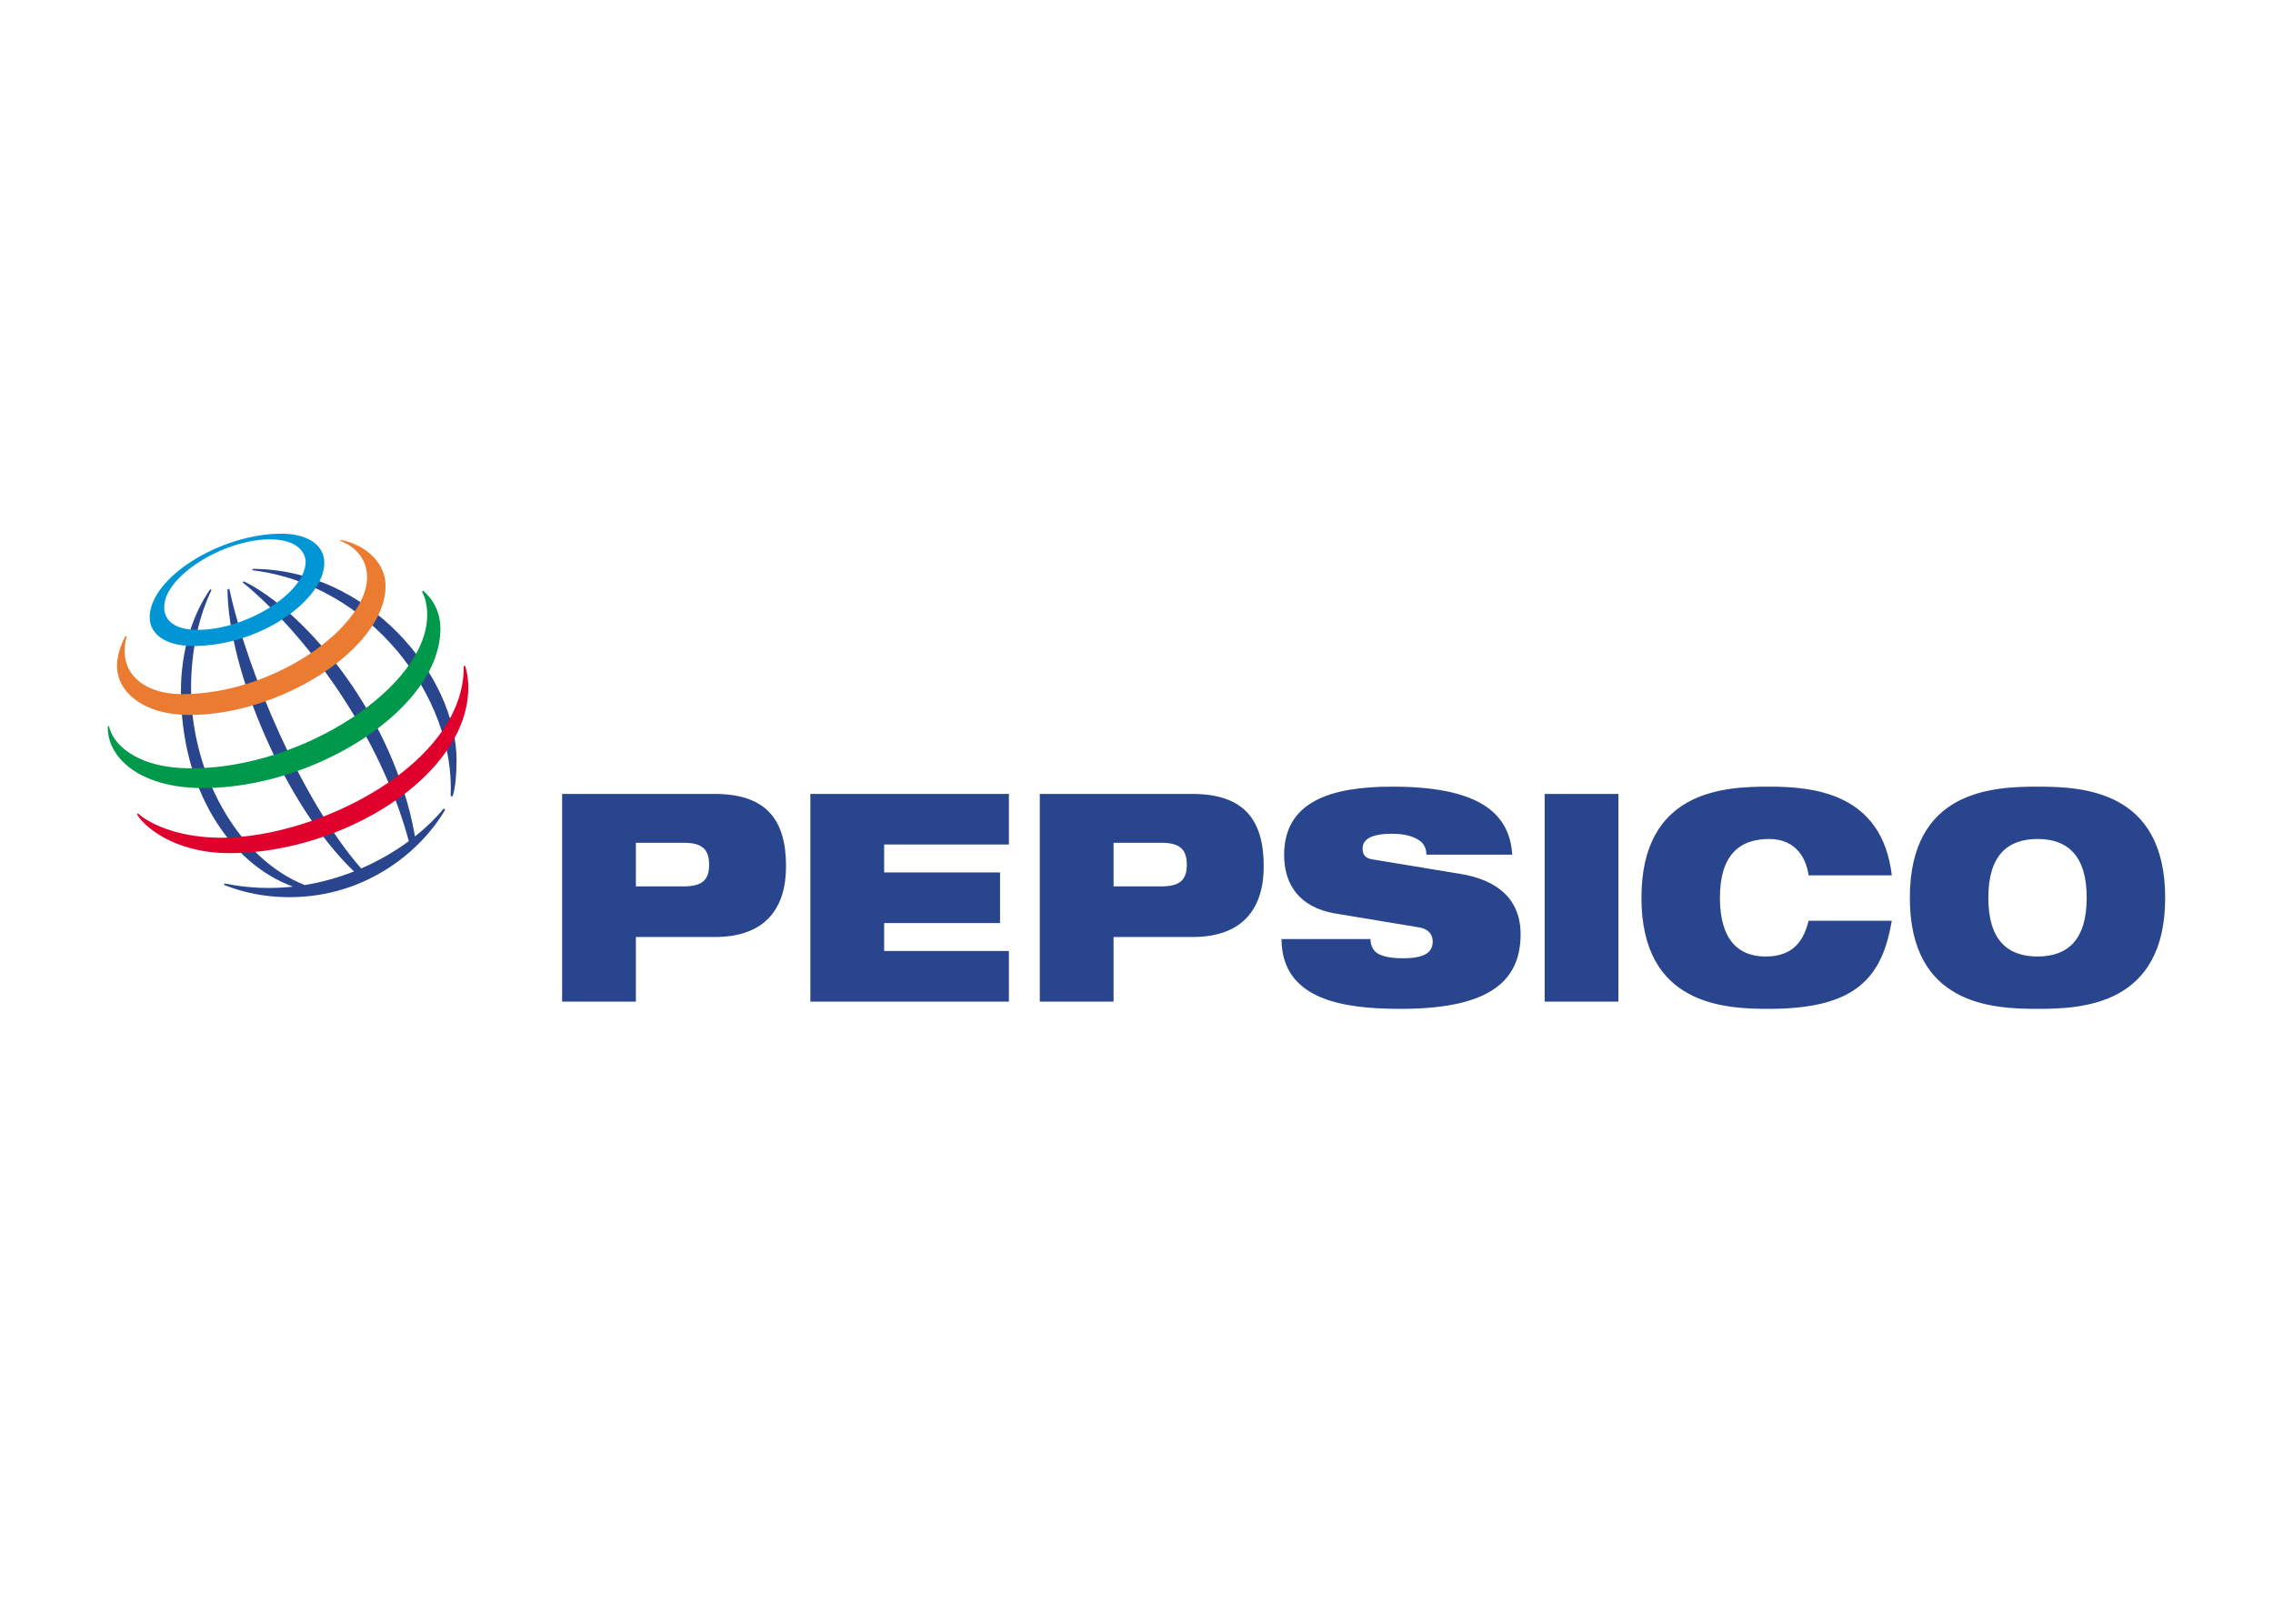
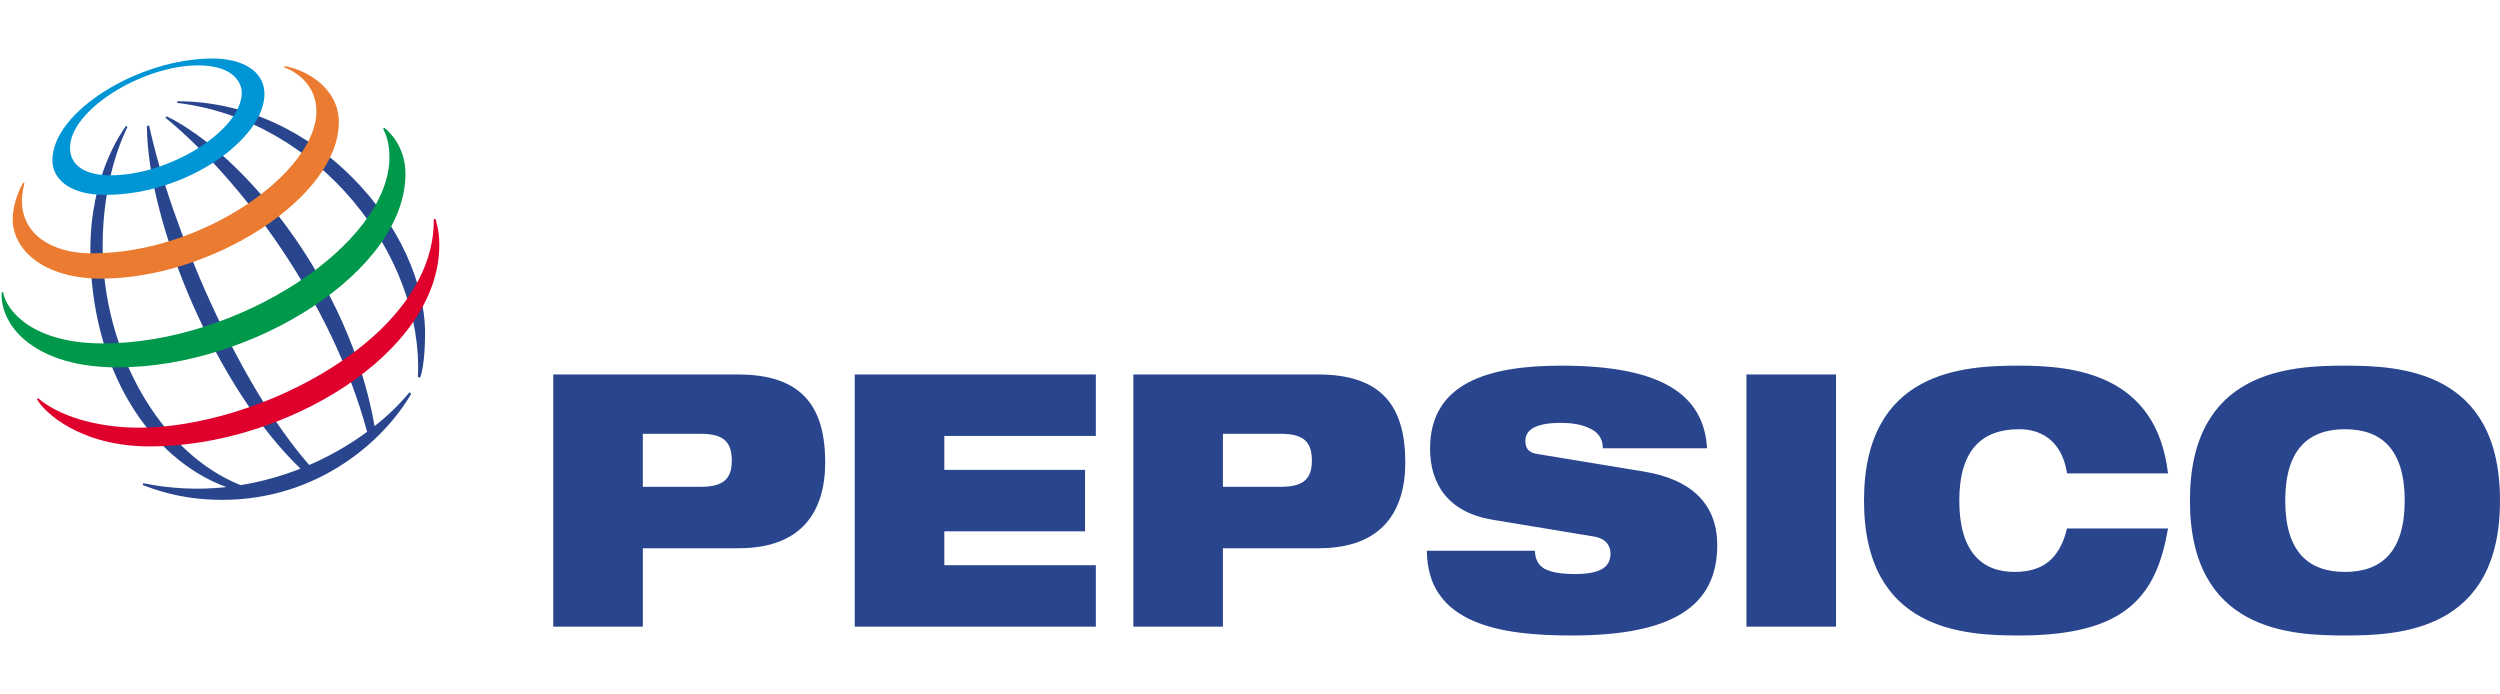
- <svg xmlns="http://www.w3.org/2000/svg" clip-rule="evenodd" fill-rule="evenodd" viewBox="0 0 560 400">
-   <path d="m156.662 207.611h11.731c4.577 0 6.317 1.579 6.317 5.447 0 3.725-1.741 5.303-6.317 5.303h-11.731zm-18.173 39.126h18.174v-15.91h19.467c12.888 0 17.528-7.592 17.528-17.408 0-11.395-4.771-17.843-17.66-17.843h-37.509zm61.163-51.161h48.914v12.465h-30.74v6.879h28.552v12.471h-28.552v6.878h30.74v12.468h-48.914zm74.695 12.035h11.73c4.576 0 6.318 1.579 6.318 5.447 0 3.725-1.742 5.303-6.318 5.303h-11.73zm-18.174 39.126h18.174v-15.91h19.463c12.892 0 17.534-7.592 17.534-17.408 0-11.395-4.772-17.843-17.663-17.843h-37.508zm72.762-21.712c-8.893-1.507-12.564-7.239-12.564-14.403 0-13.258 11.666-16.837 26.615-16.837 20.492 0 28.936 5.945 29.581 16.766h-21.14c0-2.078-1.096-3.371-2.768-4.086-1.612-.787-3.673-1.073-5.673-1.073-5.414 0-7.281 1.503-7.281 3.655 0 1.43.577 2.365 2.382 2.65l21.719 3.582c9.153 1.504 14.825 6.234 14.825 14.902 0 12.472-9.152 18.347-29.584 18.347-13.984 0-29.259-2.149-29.323-17.197h21.912c.062 1.718.645 2.864 1.935 3.653 1.35.717 3.349 1.077 6.184 1.077 5.671 0 7.22-1.722 7.22-4.158 0-1.505-.84-3.009-3.284-3.436zm51.623-29.449h18.173v51.16h-18.173zm85.527 31.241c-1.161 6.735-3.226 12.181-7.738 15.906-4.444 3.727-11.407 5.805-22.489 5.805-11.021 0-31.451-.862-31.451-27.37 0-26.514 20.43-27.374 31.451-27.374 10.953 0 27.84 1.575 30.227 21.856h-20.495c-.516-3.658-2.711-8.96-9.732-8.96-7.416 0-12.12 4.084-12.12 14.477 0 10.39 4.577 14.471 11.215 14.471 5.738 0 9.154-2.65 10.636-8.812h20.496zm23.779-5.658c0-10.394 4.707-14.477 12.119-14.477 7.41 0 12.118 4.084 12.118 14.477 0 10.39-4.708 14.471-12.118 14.471-7.412-.001-12.119-4.082-12.119-14.471zm-19.336 0c0 26.507 20.431 27.37 31.454 27.37 11.022 0 31.452-.862 31.452-27.37 0-26.514-20.43-27.374-31.452-27.374-11.023 0-31.454.859-31.454 27.374zm-359.501-25.076c1.173-24.545-19.994-52.187-48.851-55.603l.049-.336c28.449 0 50.258 26.337 50.258 47.115-.027 4.325-.369 7.005-.978 8.95zm-1.724 3.12c-1.893 2.313-4.273 4.642-7.062 6.852-5.131-29.509-26.815-55.312-42.146-62.844l-.328.229c15.418 12.654 33.807 37.229 40.958 63.773-3.421 2.521-7.376 4.842-11.745 6.726-14.549-16.591-28.113-48.589-32.484-68.894l-.444.134c.098 19.71 14.092 53.169 31.157 69.495-3.788 1.494-7.86 2.659-12.137 3.353-16.358-6.48-28.002-27.236-28.002-48.497 0-13.88 4.232-22.466 5.051-24.223l-.349-.139c-.99 1.499-7.19 10.081-7.19 25.065 0 24.033 11.853 42.403 27.588 48.188-5.383.585-11.048.408-16.86-.792l-.118.367c1.684.619 7.395 3.017 16.107 3.017 19.705 0 33.026-12.244 38.388-21.55z" fill="#28458e" />
-   <path d="m69.328 131.472c-14.938 0-32.453 10.781-32.453 20.635 0 3.812 3.487 7.033 10.704 7.033 16.754 0 32.32-11.511 32.32-20.462 0-4.71-4.523-7.206-10.571-7.206zm5.964 6.928c0 7.545-14.488 16.768-26.599 16.768-5.351 0-8.242-2.106-8.242-5.581 0-7.653 14.653-16.719 26.013-16.719 7.406 0 8.828 3.769 8.828 5.532z" fill="#0096d6" />
-   <path d="m30.924 156.67c-.42.727-2.102 4.019-2.102 7.393 0 6.257 6.322 12.065 17.95 12.065 22.369 0 48.213-16.465 48.213-31.749 0-6.861-6.495-10.591-11.004-11.362l-.084.267c1.402.444 6.54 2.833 6.54 8.944 0 12.178-22.818 28.771-45.547 28.771-8.702 0-14.184-4.295-14.184-10.552 0-1.979.412-3.283.521-3.66z" fill="#eb7b30" />
-   <path d="m104.208 145.521c.613.466 4.297 3.537 4.297 9.344 0 19.799-31.022 39.268-58.448 39.268-16.355 0-23.811-8.075-23.481-15.246h.293c.641 3.724 5.952 10.388 20.266 10.388 27.461 0 58.121-20.146 58.121-37.796 0-3.028-.822-4.914-1.287-5.753z" fill="#00984a" />
-   <path d="m114.576 164.006c.129.421.797 2.317.797 5.285 0 22.025-31.394 40.881-58.699 40.881-14.053 0-21.392-6.827-22.941-9.599l.25-.185c3.888 3.401 11.548 5.985 20.486 5.985 24.115 0 60.098-18.347 59.776-42.287z" fill="#df002c" />
+ <svg xmlns="http://www.w3.org/2000/svg" height="694" viewBox="7.095 15.518 576.113 132.965" width="2500">
+   <g clip-rule="evenodd" fill-rule="evenodd">
+     <path d="m155.234 102.004h13.325c5.199 0 7.176 1.794 7.176 6.188 0 4.231-1.978 6.023-7.176 6.023h-13.325zm-20.643 44.443h20.644v-18.072h22.112c14.64 0 19.911-8.624 19.911-19.774 0-12.943-5.42-20.267-20.06-20.267h-42.607zm69.475-58.113h55.561v14.159h-34.917v7.814h32.432v14.165h-32.432v7.813h34.917v14.162h-55.561zm84.846 13.67h13.324c5.198 0 7.176 1.794 7.176 6.188 0 4.231-1.978 6.023-7.176 6.023h-13.324zm-20.644 44.443h20.644v-18.072h22.108c14.644 0 19.916-8.624 19.916-19.774 0-12.943-5.42-20.267-20.063-20.267h-42.605zm82.65-24.662c-10.101-1.712-14.271-8.223-14.271-16.36 0-15.06 13.251-19.126 30.231-19.126 23.277 0 32.869 6.753 33.602 19.045h-24.013c0-2.361-1.245-3.829-3.145-4.642-1.831-.893-4.172-1.218-6.444-1.218-6.149 0-8.27 1.707-8.27 4.151 0 1.625.656 2.687 2.706 3.011l24.67 4.068c10.397 1.709 16.84 7.081 16.84 16.927 0 14.167-10.396 20.841-33.604 20.841-15.885 0-33.236-2.441-33.308-19.534h24.89c.07 1.951.732 3.253 2.198 4.149 1.533.815 3.804 1.223 7.024 1.223 6.441 0 8.201-1.955 8.201-4.723 0-1.709-.954-3.417-3.73-3.903zm58.638-33.451h20.643v58.113h-20.643zm97.15 35.486c-1.318 7.651-3.664 13.837-8.789 18.068-5.048 4.233-12.957 6.594-25.546 6.594-12.518 0-35.725-.979-35.725-31.09 0-30.117 23.207-31.094 35.725-31.094 12.442 0 31.624 1.789 34.335 24.826h-23.28c-.586-4.155-3.079-10.177-11.055-10.177-8.423 0-13.766 4.639-13.766 16.444 0 11.802 5.199 16.438 12.739 16.438 6.517 0 10.397-3.011 12.081-10.01h23.281zm27.011-6.427c0-11.806 5.346-16.444 13.766-16.444 8.417 0 13.764 4.639 13.764 16.444 0 11.802-5.347 16.438-13.764 16.438-8.42-.001-13.766-4.637-13.766-16.438zm-21.964 0c0 30.11 23.207 31.09 35.729 31.09 12.519 0 35.726-.979 35.726-31.09 0-30.117-23.207-31.094-35.726-31.094-12.522 0-35.729.976-35.729 31.094zm-408.356-28.483c1.333-27.881-22.711-59.279-55.49-63.16l.056-.381c32.315 0 57.088 29.916 57.088 53.517-.031 4.913-.419 7.957-1.111 10.167zm-1.958 3.544c-2.15 2.627-4.854 5.272-8.022 7.783-5.828-33.519-30.459-62.829-47.873-71.384l-.373.26c17.513 14.373 38.401 42.288 46.524 72.439a67.879 67.879 0 0 1 -13.341 7.64c-16.526-18.846-31.933-55.192-36.898-78.256l-.505.152c.112 22.388 16.007 60.394 35.391 78.939a66.812 66.812 0 0 1 -13.786 3.809c-18.581-7.361-31.807-30.937-31.807-55.088 0-15.766 4.807-25.519 5.737-27.515l-.396-.157c-1.125 1.702-8.167 11.45-8.167 28.471 0 27.299 13.463 48.165 31.337 54.736a61.522 61.522 0 0 1 -19.152-.899l-.133.416c1.912.704 8.399 3.427 18.295 3.427 22.383 0 37.514-13.907 43.605-24.478z" fill="#28458e" />
+     <path d="m56.032 15.518c-16.968 0-36.864 12.246-36.864 23.44 0 4.33 3.961 7.988 12.159 7.988 19.031 0 36.712-13.075 36.712-23.242 0-5.35-5.138-8.186-12.007-8.186zm6.774 7.87c0 8.57-16.457 19.046-30.214 19.046-6.078 0-9.362-2.392-9.362-6.339 0-8.693 16.644-18.991 29.548-18.991 8.413 0 10.028 4.281 10.028 6.284z" fill="#0096d6" />
+     <path d="m12.408 44.141c-.477.825-2.387 4.565-2.387 8.397 0 7.107 7.181 13.705 20.389 13.705 25.409 0 54.765-18.703 54.765-36.064 0-7.793-7.377-12.03-12.499-12.906l-.096.304c1.593.504 7.429 3.217 7.429 10.159 0 13.833-25.919 32.681-51.737 32.681-9.884 0-16.111-4.879-16.111-11.986 0-2.248.468-3.729.592-4.158z" fill="#eb7b30" />
+     <path d="m95.651 31.477c.697.529 4.882 4.017 4.882 10.613 0 22.49-35.238 44.605-66.391 44.605-18.578 0-27.047-9.173-26.672-17.318h.333c.728 4.23 6.76 11.799 23.02 11.799 31.192 0 66.019-22.883 66.019-42.932 0-3.439-.934-5.582-1.462-6.535z" fill="#00984a" />
+     <path d="m107.429 52.473c.146.479.905 2.632.905 6.004 0 25.018-35.661 46.436-66.676 46.436-15.963 0-24.299-7.754-26.059-10.903l.284-.21c4.417 3.863 13.117 6.798 23.27 6.798 27.392 0 68.265-20.84 67.9-48.034z" fill="#df002c" />
+   </g>
</svg>
